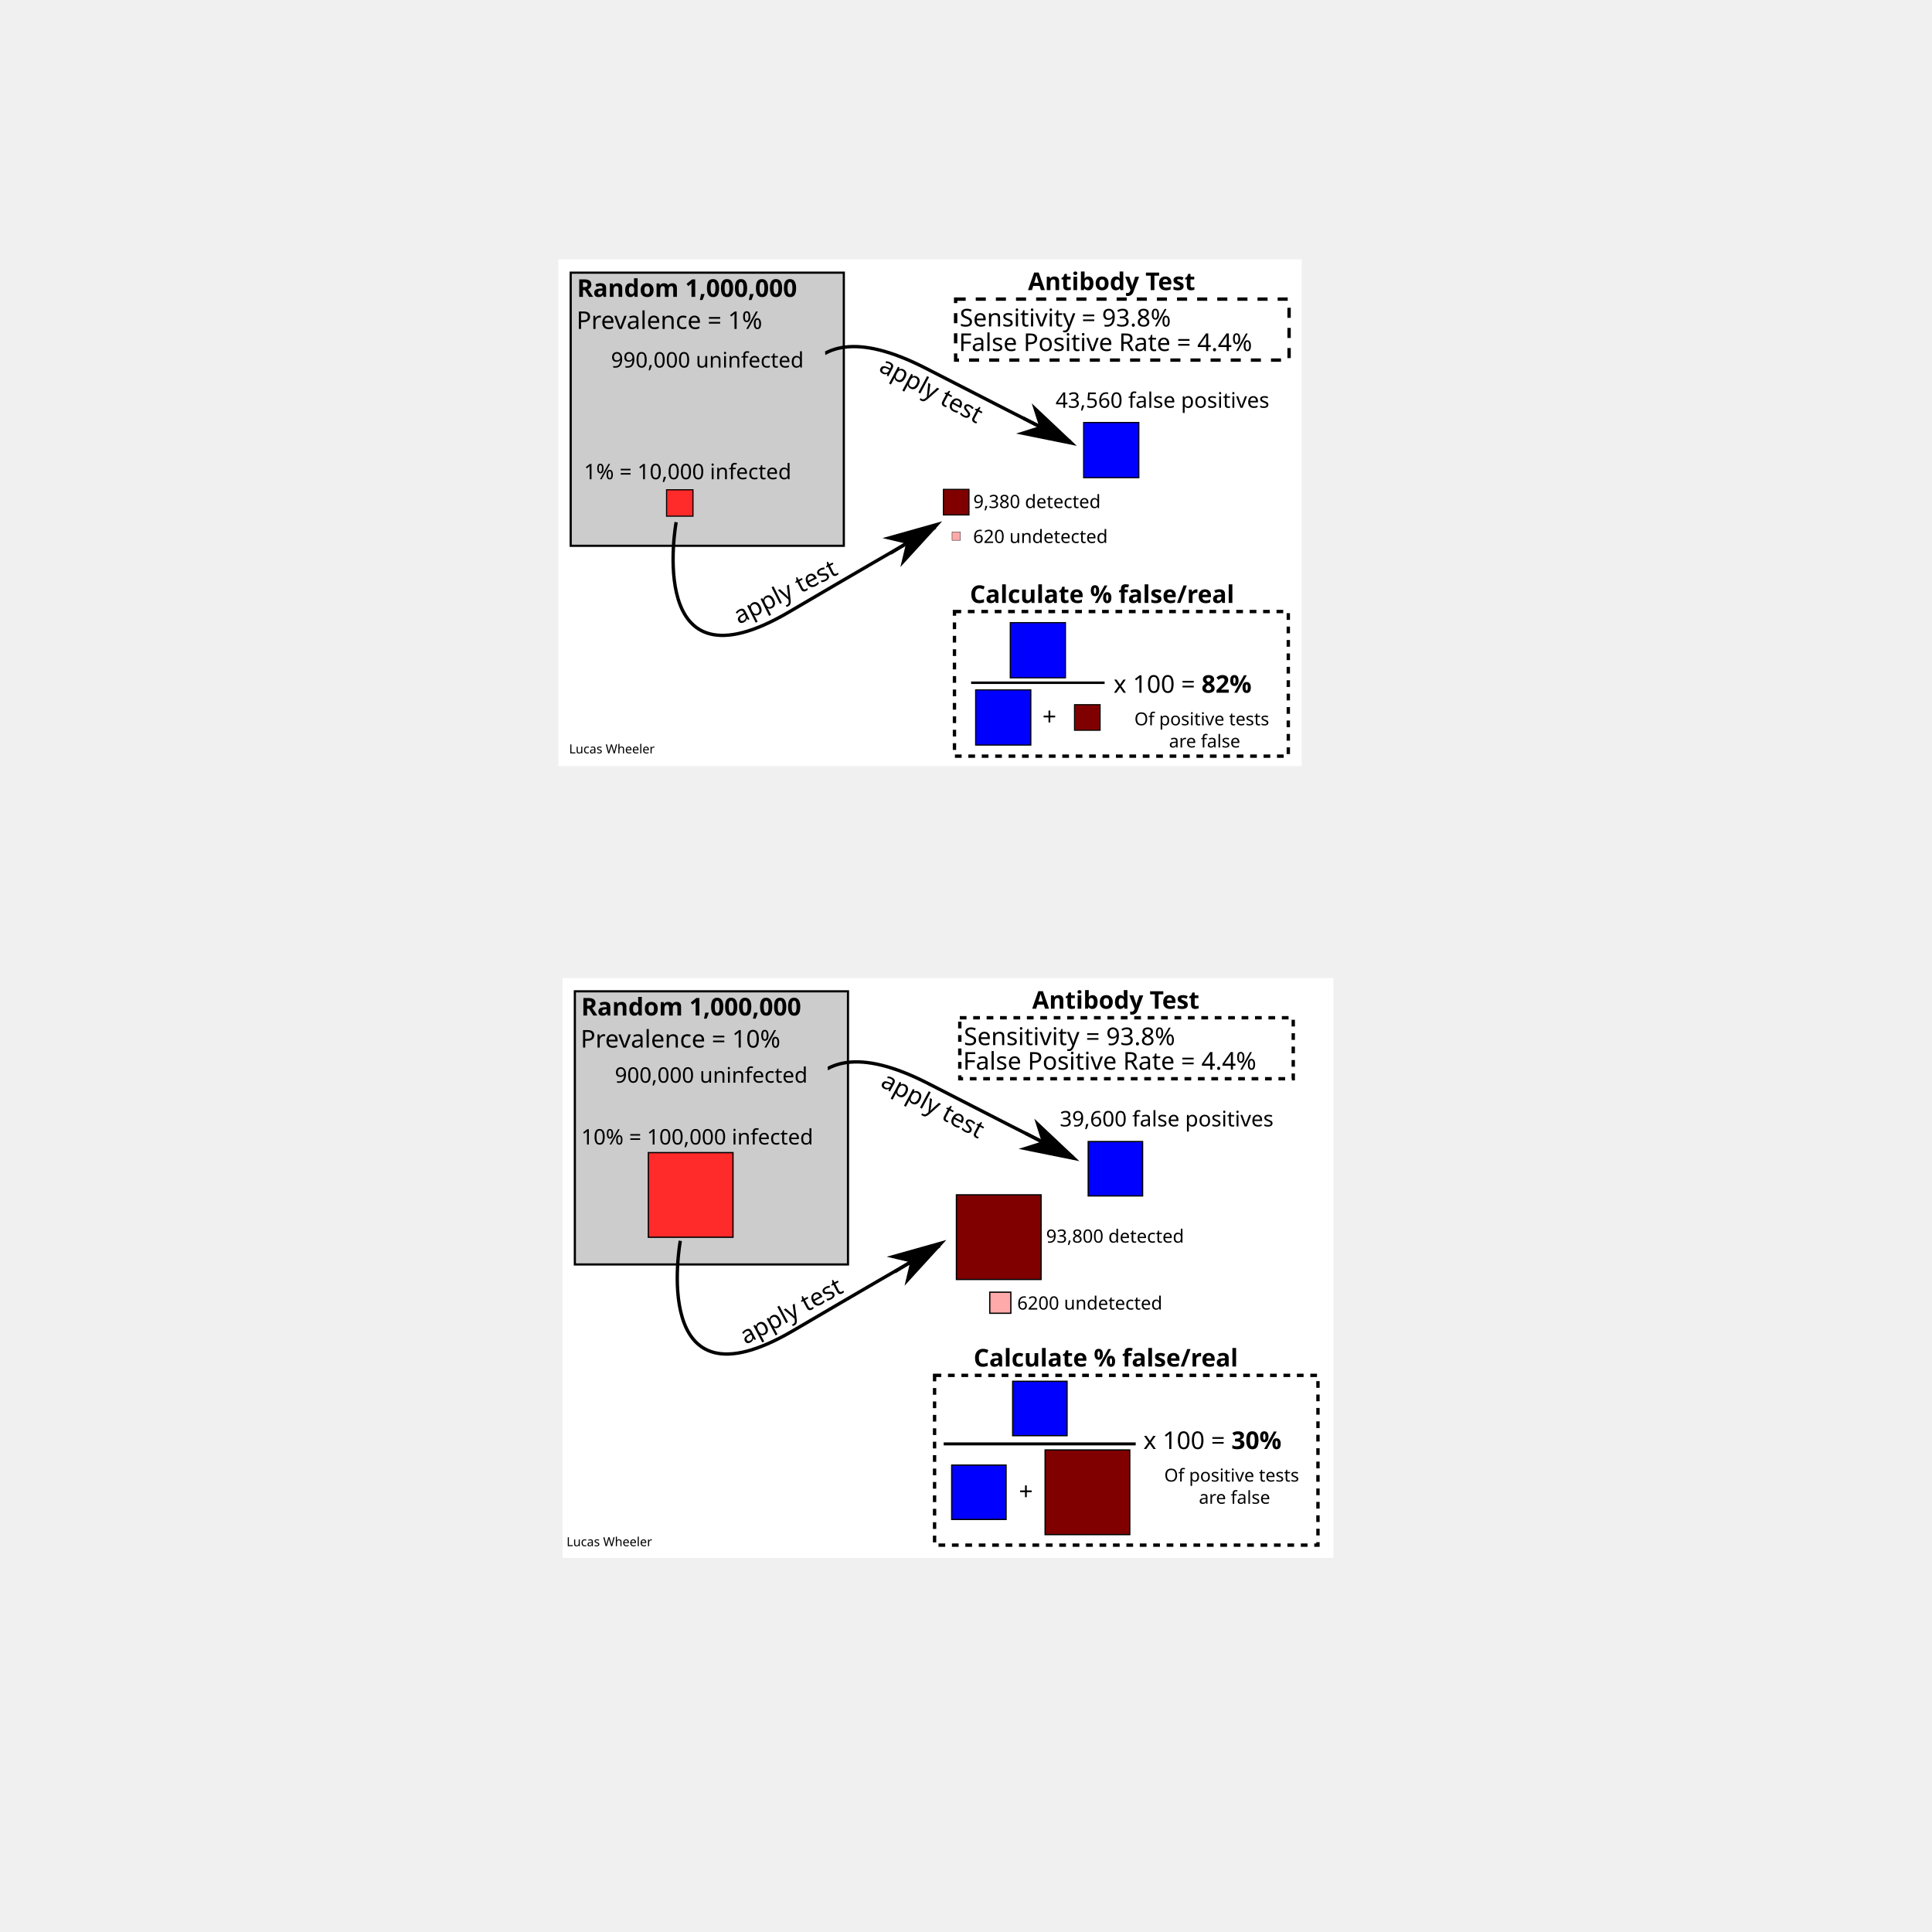
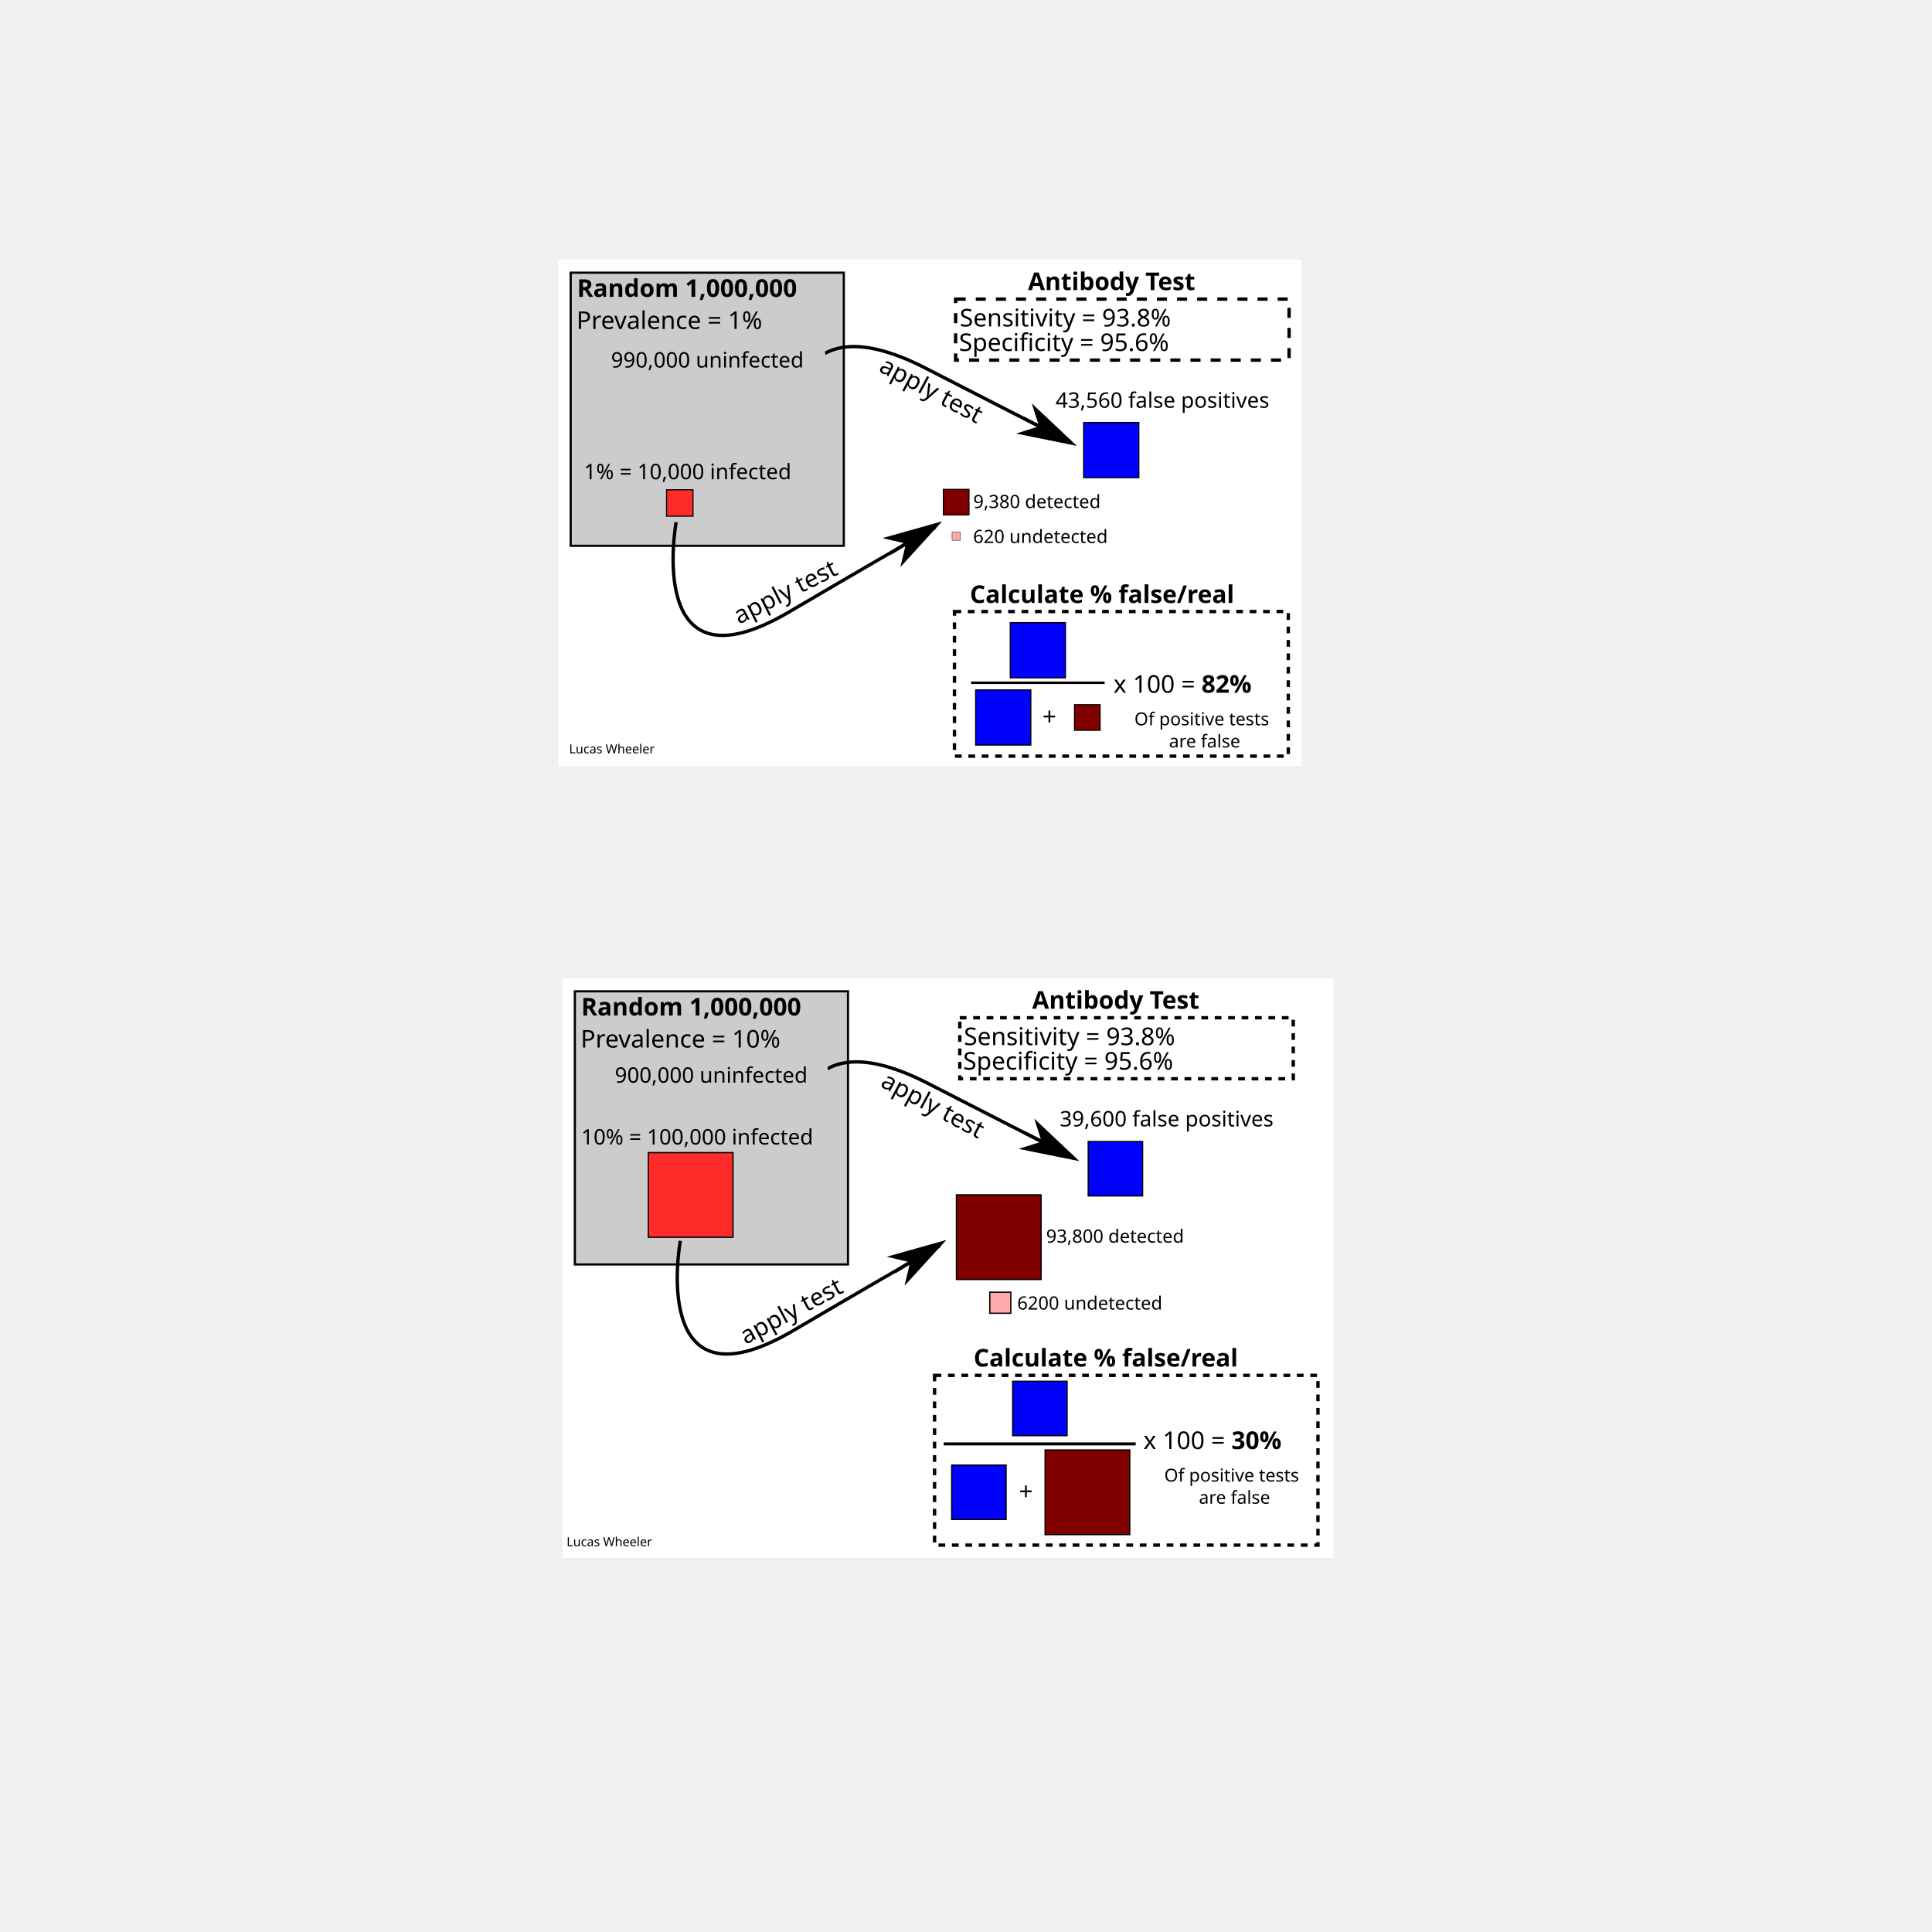
<svg xmlns="http://www.w3.org/2000/svg" width="30in" height="30in" viewBox="0 0 762 762" version="1.1" id="svg8">
  <defs id="defs2">
    <marker orient="auto" refY="0" refX="0" id="Arrow1Lend" style="overflow:visible">
      <path id="path963" d="M 0,0 5,-5 -12.5,0 5,5 Z" style="fill:#000000;fill-opacity:1;fill-rule:evenodd;stroke:#000000;stroke-width:1pt;stroke-opacity:1" transform="matrix(-0.8,0,0,-0.8,-10,0)" />
    </marker>
    <marker orient="auto" refY="0" refX="0" id="Arrow1Lend-6" style="overflow:visible">
      <path id="path963-0" d="M 0,0 5,-5 -12.5,0 5,5 Z" style="fill:#000000;fill-opacity:1;fill-rule:evenodd;stroke:#000000;stroke-width:1pt;stroke-opacity:1" transform="matrix(-0.8,0,0,-0.8,-10,0)" />
    </marker>
    <clipPath clipPathUnits="userSpaceOnUse" id="clipPath4045">
      <rect style="opacity:1;fill:#ffffff;fill-opacity:1;stroke:#000000;stroke-width:1.547;stroke-miterlimit:4;stroke-dasharray:none;stroke-dashoffset:0;stroke-opacity:1" id="rect4047" width="57.743" height="46.432" x="720.555" y="197.023" rx="0.055" />
    </clipPath>
    <marker orient="auto" refY="0" refX="0" id="Arrow1Lend-6-2" style="overflow:visible">
      <path id="path963-0-6" d="M 0,0 5,-5 -12.5,0 5,5 Z" style="fill:#000000;fill-opacity:1;fill-rule:evenodd;stroke:#000000;stroke-width:1pt;stroke-opacity:1" transform="matrix(-0.8,0,0,-0.8,-10,0)" />
    </marker>
    <clipPath clipPathUnits="userSpaceOnUse" id="clipPath4045-1">
      <rect style="opacity:1;fill:#ffffff;fill-opacity:1;stroke:#000000;stroke-width:1.547;stroke-miterlimit:4;stroke-dasharray:none;stroke-dashoffset:0;stroke-opacity:1" id="rect4047-0" width="57.743" height="46.432" x="720.555" y="197.023" rx="0.055" />
    </clipPath>
    <marker orient="auto" refY="0" refX="0" id="Arrow1Lend-6-4" style="overflow:visible">
      <path id="path963-0-9" d="M 0,0 5,-5 -12.5,0 5,5 Z" style="fill:#000000;fill-opacity:1;fill-rule:evenodd;stroke:#000000;stroke-width:1pt;stroke-opacity:1" transform="matrix(-0.8,0,0,-0.8,-10,0)" />
    </marker>
    <clipPath clipPathUnits="userSpaceOnUse" id="clipPath4045-0">
      <rect style="opacity:1;fill:#ffffff;fill-opacity:1;stroke:#000000;stroke-width:1.547;stroke-miterlimit:4;stroke-dasharray:none;stroke-dashoffset:0;stroke-opacity:1" id="rect4047-9" width="57.743" height="46.432" x="720.555" y="197.023" rx="0.055" />
    </clipPath>
    <marker orient="auto" refY="0" refX="0" id="Arrow1Lend-6-2-1" style="overflow:visible">
      <path id="path963-0-6-7" d="M 0,0 5,-5 -12.5,0 5,5 Z" style="fill:#000000;fill-opacity:1;fill-rule:evenodd;stroke:#000000;stroke-width:1pt;stroke-opacity:1" transform="matrix(-0.8,0,0,-0.8,-10,0)" />
    </marker>
    <clipPath clipPathUnits="userSpaceOnUse" id="clipPath4045-1-7">
      <rect style="opacity:1;fill:#ffffff;fill-opacity:1;stroke:#000000;stroke-width:1.547;stroke-miterlimit:4;stroke-dasharray:none;stroke-dashoffset:0;stroke-opacity:1" id="rect4047-0-1" width="57.743" height="46.432" x="720.555" y="197.023" rx="0.055" />
    </clipPath>
    <marker orient="auto" refY="0" refX="0" id="Arrow1Lend-6-41" style="overflow:visible">
      <path id="path963-0-8" d="M 0,0 5,-5 -12.5,0 5,5 Z" style="fill:#000000;fill-opacity:1;fill-rule:evenodd;stroke:#000000;stroke-width:1pt;stroke-opacity:1" transform="matrix(-0.8,0,0,-0.8,-10,0)" />
    </marker>
    <clipPath clipPathUnits="userSpaceOnUse" id="clipPath4045-5">
      <rect style="opacity:1;fill:#ffffff;fill-opacity:1;stroke:#000000;stroke-width:1.547;stroke-miterlimit:4;stroke-dasharray:none;stroke-dashoffset:0;stroke-opacity:1" id="rect4047-97" width="57.743" height="46.432" x="720.555" y="197.023" rx="0.055" />
    </clipPath>
    <clipPath clipPathUnits="userSpaceOnUse" id="clipPath7893">
      <rect style="opacity:1;fill:#ffffff;fill-opacity:1;stroke:#000000;stroke-width:1.547;stroke-miterlimit:4;stroke-dasharray:none;stroke-dashoffset:0;stroke-opacity:1" id="rect7895" width="133.793" height="126.512" x="460.884" y="391.03" rx="0.055" />
    </clipPath>
    <clipPath clipPathUnits="userSpaceOnUse" id="clipPath7893-8">
      <rect style="opacity:1;fill:#ffffff;fill-opacity:1;stroke:#000000;stroke-width:1.547;stroke-miterlimit:4;stroke-dasharray:none;stroke-dashoffset:0;stroke-opacity:1" id="rect7895-8" width="133.793" height="126.512" x="460.884" y="391.03" rx="0.055" />
    </clipPath>
    <marker orient="auto" refY="0" refX="0" id="Arrow1Lend-6-41-3" style="overflow:visible">
      <path id="path963-0-8-1" d="M 0,0 5,-5 -12.5,0 5,5 Z" style="fill:#000000;fill-opacity:1;fill-rule:evenodd;stroke:#000000;stroke-width:1pt;stroke-opacity:1" transform="matrix(-0.8,0,0,-0.8,-10,0)" />
    </marker>
    <clipPath clipPathUnits="userSpaceOnUse" id="clipPath4045-5-8">
      <rect style="opacity:1;fill:#ffffff;fill-opacity:1;stroke:#000000;stroke-width:1.547;stroke-miterlimit:4;stroke-dasharray:none;stroke-dashoffset:0;stroke-opacity:1" id="rect4047-97-9" width="57.743" height="46.432" x="720.555" y="197.023" rx="0.055" />
    </clipPath>
  </defs>
  <g id="layer1" transform="translate(0,465)">
    <g id="g2831" transform="matrix(0.855,0,0,0.855,14.14395,24.3616)">
      <g id="g2860">
        <g id="g2618" transform="translate(-39.47942,77.19548)" />
      </g>
      <g id="g3047" transform="translate(1.316826,0.6584132)">
        <g id="g7317" transform="translate(-10.42821,-312.8464)">
          <g id="g7170">
            <g id="g7255">
              <g transform="translate(-231.2311,61.03124)" id="g3609" />
              <g id="g7450">
                <g style="stroke-width:1.547;stroke-miterlimit:4;stroke-dasharray:none" id="g3598" transform="translate(-239.2379,68.17249)" />
                <g id="g853">
                  <g transform="translate(271.8274,-467.2289)" id="g715">
                    <g id="g1882">
                      <rect rx="0.107" y="326.723" x="-21.689" height="233.754" width="342.934" id="rect2984-1" style="opacity:1;fill:#ffffff;fill-opacity:1;stroke:none;stroke-width:1.882;stroke-miterlimit:4;stroke-dasharray:3.764, 3.764;stroke-dashoffset:0;stroke-opacity:1" />
                      <rect ry="0" rx="0.055" y="332.846" x="-16" height="125.997" width="125.997" id="rect10-3-3" style="opacity:1;fill:#cccccc;fill-opacity:1;stroke:#000000;stroke-width:1.003;stroke-miterlimit:4;stroke-dasharray:none;stroke-dashoffset:0;stroke-opacity:1" />
                      <text id="text875-2" y="395.167" x="207.688" style="font-style:normal;font-weight:normal;font-size:25.4px;line-height:125%;font-family:sans-serif;letter-spacing:0px;word-spacing:0px;fill:#000000;fill-opacity:1;stroke:none;stroke-width:0.265px;stroke-linecap:butt;stroke-linejoin:miter;stroke-opacity:1" xml:space="preserve">
                        <tspan style="font-size:9.878px;stroke-width:0.265px" y="395.167" x="207.688" id="tspan873-0">43,560 false positives</tspan>
                      </text>
                      <rect ry="0" rx="0.011" y="401.964" x="220.63" height="25.449" width="25.449" id="rect10-5-5" style="opacity:1;fill:#0000ff;fill-opacity:1;stroke:#000000;stroke-width:0.529;stroke-miterlimit:4;stroke-dasharray:none;stroke-dashoffset:0;stroke-opacity:1" />
                      <text id="text853-5-8" y="357.659" x="163.448" style="font-style:normal;font-weight:normal;font-size:25.4px;line-height:125%;font-family:sans-serif;letter-spacing:0px;word-spacing:0px;fill:#000000;fill-opacity:1;stroke:none;stroke-width:1.547;stroke-linecap:butt;stroke-linejoin:miter;stroke-miterlimit:4;stroke-dasharray:none;stroke-opacity:1" xml:space="preserve">
                        <tspan style="font-size:11.289px;stroke-width:1.547;stroke-miterlimit:4;stroke-dasharray:none" y="357.659" x="163.448" id="tspan851-3-6">Sensitivity = 93.8%</tspan>
                      </text>
                      <text id="text853-5-2-1-4" y="368.975" x="163.084" style="font-style:normal;font-weight:normal;font-size:25.4px;line-height:125%;font-family:sans-serif;letter-spacing:0px;word-spacing:0px;fill:#000000;fill-opacity:1;stroke:none;stroke-width:1.547;stroke-linecap:butt;stroke-linejoin:miter;stroke-miterlimit:4;stroke-dasharray:none;stroke-opacity:1" xml:space="preserve">
-                         <tspan style="font-weight:normal;font-size:11.289px;stroke-width:1.547;stroke-miterlimit:4;stroke-dasharray:none" y="368.975" x="163.084" id="tspan851-3-9-2-3">False Positive Rate = 4.4%</tspan>
+                         <tspan style="font-weight:normal;font-size:11.289px;stroke-width:1.547;stroke-miterlimit:4;stroke-dasharray:none" y="368.975" x="163.084" id="tspan851-3-9-2-3">Specificity = 95.6%</tspan>
                      </text>
                      <text id="text853-5-8-3" y="274.093" x="289.248" style="font-style:normal;font-weight:normal;font-size:25.4px;line-height:125%;font-family:sans-serif;letter-spacing:0px;word-spacing:0px;fill:#000000;fill-opacity:1;stroke:none;stroke-width:1.547;stroke-linecap:butt;stroke-linejoin:miter;stroke-miterlimit:4;stroke-dasharray:none;stroke-opacity:1" xml:space="preserve" transform="rotate(28.15109)">
                        <tspan style="font-size:11.289px;stroke-width:1.547;stroke-miterlimit:4;stroke-dasharray:none" y="274.093" x="289.248" id="tspan851-3-6-6">apply test</tspan>
                      </text>
                      <text id="text853-5-8-3-7" y="469.795" x="-168.166" style="font-style:normal;font-weight:normal;font-size:25.4px;line-height:125%;font-family:sans-serif;letter-spacing:0px;word-spacing:0px;fill:#000000;fill-opacity:1;stroke:none;stroke-width:1.547;stroke-linecap:butt;stroke-linejoin:miter;stroke-miterlimit:4;stroke-dasharray:none;stroke-opacity:1" xml:space="preserve" transform="rotate(-26.78897)">
                        <tspan style="font-size:11.289px;stroke-width:1.547;stroke-miterlimit:4;stroke-dasharray:none" y="469.795" x="-168.166" id="tspan851-3-6-6-5">apply test</tspan>
                      </text>
                      <rect ry="0" rx="0.08" y="345.039" x="161.573" height="28.138" width="153.823" id="rect2594-9-1" style="opacity:1;fill:none;fill-opacity:0.039;stroke:#000000;stroke-width:1.547;stroke-miterlimit:4;stroke-dasharray:4.642, 4.642;stroke-dashoffset:0;stroke-opacity:1" />
                      <text xml:space="preserve" style="font-style:normal;font-weight:normal;font-size:25.4px;line-height:125%;font-family:sans-serif;letter-spacing:0px;word-spacing:0px;fill:#000000;fill-opacity:1;stroke:none;stroke-width:0.265px;stroke-linecap:butt;stroke-linejoin:miter;stroke-opacity:1" x="194.955" y="340.879" id="text853-61-6">
                        <tspan x="194.955" y="340.879" style="font-weight:bold;font-size:11.289px;stroke-width:0.265px" id="tspan2362-0-6">Antibody Test</tspan>
                      </text>
                      <g transform="translate(-26.65225,-101.4139)" id="g3458">
                        <rect style="opacity:1;fill:#800000;fill-opacity:1;stroke:#000000;stroke-width:0.496;stroke-miterlimit:4;stroke-dasharray:none;stroke-dashoffset:0;stroke-opacity:1" id="rect10-1-5-5" width="11.805" height="11.805" x="182.581" y="534.213" rx="0.005" ry="0" />
                        <text xml:space="preserve" style="font-style:normal;font-weight:normal;font-size:25.4px;line-height:125%;font-family:sans-serif;letter-spacing:0px;word-spacing:0px;fill:#000000;fill-opacity:1;stroke:none;stroke-width:0.265px;stroke-linecap:butt;stroke-linejoin:miter;stroke-opacity:1" x="196.36" y="542.84" id="text853-6-2-4-0">
                          <tspan id="tspan851-7-7-7-4" x="196.36" y="542.84" style="font-size:8.467px;stroke-width:0.265px">9,380 detected</tspan>
                        </text>
                        <rect style="opacity:1;fill:#ffaaaa;fill-opacity:1;stroke:#000000;stroke-width:0.161;stroke-miterlimit:4;stroke-dasharray:none;stroke-dashoffset:0;stroke-opacity:1" id="rect10-1-0-6-8" width="3.827" height="3.827" x="186.571" y="553.888" rx="0.002" ry="0" />
                        <text xml:space="preserve" style="font-style:normal;font-weight:normal;font-size:25.4px;line-height:125%;font-family:sans-serif;letter-spacing:0px;word-spacing:0px;fill:#000000;fill-opacity:1;stroke:none;stroke-width:0.265px;stroke-linecap:butt;stroke-linejoin:miter;stroke-opacity:1" x="196.283" y="558.958" id="text853-6-2-9-5-7">
                          <tspan id="tspan851-7-7-3-6-1" x="196.283" y="558.958" style="font-size:8.467px;stroke-width:0.265px">620 undetected</tspan>
                        </text>
                      </g>
                      <g transform="translate(-8.006857,11.00943)" id="g7106">
                        <g id="g2850-9" transform="translate(148.1736,260.5811)">
                          <g id="g2731-3" transform="translate(0.6695404,0.9171375)">
                            <text xml:space="preserve" style="font-style:normal;font-weight:normal;font-size:25.4px;line-height:125%;font-family:sans-serif;letter-spacing:0px;word-spacing:0px;fill:#000000;fill-opacity:1;stroke:none;stroke-width:0.265px;stroke-linecap:butt;stroke-linejoin:miter;stroke-opacity:1" x="93.559" y="254.123" id="text875-2-92-7">
                              <tspan id="tspan873-6-28-4" x="93.559" y="254.123" style="font-size:11.289px;stroke-width:0.265px">x 100 = <tspan id="tspan2835-5" style="font-weight:bold">82%</tspan>
                              </tspan>
                            </text>
                            <g id="g2580-2" transform="translate(10.03592,6.386494)">
                              <rect ry="0" rx="0.011" y="215.393" x="35.907" height="25.449" width="25.449" id="rect10-5-1-5" style="opacity:1;fill:#0000ff;fill-opacity:1;stroke:#000000;stroke-width:0.529;stroke-miterlimit:4;stroke-dasharray:none;stroke-dashoffset:0;stroke-opacity:1" />
                              <path id="path2477-4" d="m 17.84,243.122 c 61.584,0 61.584,0 61.584,0" style="fill:none;fill-rule:evenodd;stroke:#000000;stroke-width:1.133;stroke-linecap:butt;stroke-linejoin:miter;stroke-miterlimit:4;stroke-dasharray:none;stroke-opacity:1" />
                              <g transform="translate(-1.550184)" id="g2501-7">
                                <rect style="opacity:1;fill:#0000ff;fill-opacity:1;stroke:#000000;stroke-width:0.529;stroke-miterlimit:4;stroke-dasharray:none;stroke-dashoffset:0;stroke-opacity:1" id="rect10-5-1-8-4" width="25.449" height="25.449" x="21.489" y="246.413" rx="0.011" ry="0" />
                                <rect style="opacity:1;fill:#800000;fill-opacity:1;stroke:#000000;stroke-width:0.496;stroke-miterlimit:4;stroke-dasharray:none;stroke-dashoffset:0;stroke-opacity:1" id="rect10-1-7-4" width="11.805" height="11.805" x="67.086" y="253.235" rx="0.005" ry="0" />
                                <text xml:space="preserve" style="font-style:normal;font-weight:normal;font-size:25.4px;line-height:125%;font-family:sans-serif;letter-spacing:0px;word-spacing:0px;fill:#000000;fill-opacity:1;stroke:none;stroke-width:0.265px;stroke-linecap:butt;stroke-linejoin:miter;stroke-opacity:1" x="52.291" y="262.676" id="text875-2-92-9-3">
                                  <tspan id="tspan873-6-28-7-0" x="52.291" y="262.676" style="font-size:11.289px;stroke-width:0.265px">+</tspan>
                                </text>
                              </g>
                            </g>
                          </g>
                          <rect ry="0" rx="0.08" y="217.575" x="20.869" height="66.712" width="153.999" id="rect2594-7" style="opacity:1;fill:none;fill-opacity:0.039;stroke:#000000;stroke-width:1.547;stroke-miterlimit:4;stroke-dasharray:3.095, 3.095;stroke-dashoffset:0;stroke-opacity:1" />
                        </g>
                        <g id="g2917-4" transform="translate(74.59091,326.9216)">
                          <text id="text853-5-1-9" y="203.711" x="177.435" style="font-style:normal;font-weight:normal;font-size:25.4px;line-height:125%;font-family:sans-serif;letter-spacing:0px;word-spacing:0px;fill:#000000;fill-opacity:1;stroke:none;stroke-width:0.265px;stroke-linecap:butt;stroke-linejoin:miter;stroke-opacity:1" xml:space="preserve">
                            <tspan style="font-size:8.252px;stroke-width:0.265px" y="203.711" x="177.435" id="tspan851-3-94-2">Of positive tests </tspan>
                            <tspan style="font-size:9.903px;stroke-width:0.265px" y="239.916" x="177.435" id="tspan2880-0" />
                          </text>
                          <text id="text853-5-1-7-6" y="159.724" x="193.418" style="font-style:normal;font-weight:normal;font-size:25.4px;line-height:125%;font-family:sans-serif;letter-spacing:0px;word-spacing:0px;fill:#000000;fill-opacity:1;stroke:none;stroke-width:0.265px;stroke-linecap:butt;stroke-linejoin:miter;stroke-opacity:1" xml:space="preserve">
                            <tspan style="font-size:9.903px;stroke-width:0.265px" y="182.197" x="193.418" id="tspan851-3-94-8-8" />
                            <tspan style="font-size:8.252px;stroke-width:0.265px" y="213.947" x="193.418" id="tspan2880-4-9">are false</tspan>
                          </text>
                        </g>
                        <text xml:space="preserve" style="font-style:normal;font-weight:normal;font-size:25.4px;line-height:125%;font-family:sans-serif;letter-spacing:0px;word-spacing:0px;fill:#000000;fill-opacity:1;stroke:none;stroke-width:0.265px;stroke-linecap:butt;stroke-linejoin:miter;stroke-opacity:1" x="176.159" y="474.196" id="text853-61-6-2">
                          <tspan x="176.159" y="474.196" style="font-weight:bold;font-size:11.289px;stroke-width:0.265px" id="tspan2362-0-6-7">Calculate % false/real</tspan>
                        </text>
                      </g>
                      <path id="path3507" d="m 32.652,447.944 c 0,0 -14.895,80.75 52.048,41.436 66.943,-39.314 67.93,-39.197 67.93,-39.197" style="fill:none;fill-rule:evenodd;stroke:#000000;stroke-width:1.547;stroke-linecap:butt;stroke-linejoin:miter;stroke-miterlimit:4;stroke-dasharray:none;stroke-opacity:1" />
                      <text id="text853-61" y="343.999" x="-13.075" style="font-style:normal;font-weight:normal;font-size:25.4px;line-height:125%;font-family:sans-serif;letter-spacing:0px;word-spacing:0px;fill:#000000;fill-opacity:1;stroke:none;stroke-width:0.265px;stroke-linecap:butt;stroke-linejoin:miter;stroke-opacity:1" xml:space="preserve">
                        <tspan id="tspan2362-0" style="font-weight:bold;font-size:11.289px;stroke-width:0.265px" y="343.999" x="-13.075">Random 1,000,000</tspan>
                      </text>
                      <text id="text853-6-6" y="428.13" x="-9.901" style="font-style:normal;font-weight:normal;font-size:25.4px;line-height:125%;font-family:sans-serif;letter-spacing:0px;word-spacing:0px;fill:#000000;fill-opacity:1;stroke:none;stroke-width:0.265px;stroke-linecap:butt;stroke-linejoin:miter;stroke-opacity:1" xml:space="preserve">
                        <tspan style="font-size:9.878px;stroke-width:0.265px" y="428.13" x="-9.901" id="tspan851-7-3">1% = 10,000 infected</tspan>
                      </text>
                      <text id="text853-5-2-8" y="358.802" x="-13.319" style="font-style:normal;font-weight:normal;font-size:25.4px;line-height:125%;font-family:sans-serif;letter-spacing:0px;word-spacing:0px;fill:#000000;fill-opacity:1;stroke:none;stroke-width:0.265px;stroke-linecap:butt;stroke-linejoin:miter;stroke-opacity:1" xml:space="preserve">
                        <tspan style="font-size:11.289px;stroke-width:0.265px" y="358.802" x="-13.319" id="tspan851-3-9-8">Prevalence = 1% </tspan>
                      </text>
                      <rect ry="0" rx="0.005" y="432.991" x="28.225" height="12.188" width="12.188" id="rect10-6" style="opacity:1;fill:#ff2a2a;fill-opacity:1;stroke:#000000;stroke-width:0.512;stroke-miterlimit:4;stroke-dasharray:none;stroke-dashoffset:0;stroke-opacity:1" />
                      <path style="fill:none;fill-rule:evenodd;stroke:#000000;stroke-width:1.547;stroke-linecap:butt;stroke-linejoin:miter;stroke-miterlimit:4;stroke-dasharray:none;stroke-opacity:1;marker-end:url(#Arrow1Lend-6-2)" d="m 676.504,219.644 h 69.053" id="path3638-6" clip-path="url(#clipPath4045-1)" transform="rotate(-31.66379,853.7817,1379.509)" />
                      <text id="text853-6-6-5" y="376.61" x="2.593" style="font-style:normal;font-weight:normal;font-size:25.4px;line-height:125%;font-family:sans-serif;letter-spacing:0px;word-spacing:0px;fill:#000000;fill-opacity:1;stroke:none;stroke-width:0.265px;stroke-linecap:butt;stroke-linejoin:miter;stroke-opacity:1" xml:space="preserve">
                        <tspan style="font-size:9.878px;stroke-width:0.265px" y="376.61" x="2.593" id="tspan851-7-3-9">990,000 uninfected</tspan>
                      </text>
                      <g clip-path="url(#clipPath7893)" transform="rotate(-5.033287,-232.991,4482.109)" id="g7865">
                        <path style="fill:none;fill-rule:evenodd;stroke:#000000;stroke-width:1.547;stroke-linecap:butt;stroke-linejoin:miter;stroke-miterlimit:4;stroke-dasharray:none;stroke-opacity:1" d="m 442.609,449.522 c 0,0 1.346,-62.832 63.976,-23.275 62.629,39.557 63.701,39.618 63.701,39.618" id="path3507-2-5" />
                        <path transform="rotate(32.40918,233.4464,41.35205)" clip-path="url(#clipPath4045-5)" id="path3638-3" d="m 676.504,219.644 h 69.053" style="fill:none;fill-rule:evenodd;stroke:#000000;stroke-width:1.547;stroke-linecap:butt;stroke-linejoin:miter;stroke-miterlimit:4;stroke-dasharray:none;stroke-opacity:1;marker-end:url(#Arrow1Lend-6-41)" />
                      </g>
                      <text id="text853-5-2-8-3" y="554.591" x="-16.744" style="font-style:normal;font-weight:normal;font-size:25.4px;line-height:125%;font-family:sans-serif;letter-spacing:0px;word-spacing:0px;fill:#000000;fill-opacity:1;stroke:none;stroke-width:0.265px;stroke-linecap:butt;stroke-linejoin:miter;stroke-opacity:1" xml:space="preserve">
                        <tspan style="font-size:5.776px;stroke-width:0.265px" y="554.591" x="-16.744" id="tspan851-3-9-8-67">Lucas Wheeler</tspan>
                      </text>
                    </g>
                  </g>
                </g>
                <g id="g926">
                  <g transform="translate(270.0691,-436.0491)" id="g787">
                    <g id="g1718">
                      <g transform="translate(-7.738845,-3.316648)" id="g1585">
                        <g transform="translate(-184.6267,21.00544)" id="g8853">
                          <g id="g8500" transform="translate(195.8846,-31.85358)">
                            <g id="g7528-1" transform="translate(-7.84619,282.9547)" />
                            <g id="g8671">
                              <g id="g8729">
                                <g id="g8911">
                                  <rect style="opacity:1;fill:#ffffff;fill-opacity:1;stroke:none;stroke-width:2.05;stroke-miterlimit:4;stroke-dasharray:4.101, 4.101;stroke-dashoffset:0;stroke-opacity:1" id="rect2984-1-5" width="355.594" height="267.512" x="-21.528" y="641.219" rx="0.111" />
                                  <rect style="opacity:1;fill:#cccccc;fill-opacity:1;stroke:#000000;stroke-width:1.003;stroke-miterlimit:4;stroke-dasharray:none;stroke-dashoffset:0;stroke-opacity:1" id="rect10-3-3-9" width="125.997" height="125.997" x="-15.839" y="647.341" rx="0.055" ry="0" />
                                  <text xml:space="preserve" style="font-style:normal;font-weight:normal;font-size:25.4px;line-height:125%;font-family:sans-serif;letter-spacing:0px;word-spacing:0px;fill:#000000;fill-opacity:1;stroke:none;stroke-width:0.265px;stroke-linecap:butt;stroke-linejoin:miter;stroke-opacity:1" x="207.848" y="709.662" id="text875-2-7">
                                    <tspan id="tspan873-0-7" x="207.848" y="709.662" style="font-size:9.878px;stroke-width:0.265px">39,600 false positives</tspan>
                                  </text>
                                  <rect style="opacity:1;fill:#0000ff;fill-opacity:1;stroke:#000000;stroke-width:0.585;stroke-miterlimit:4;stroke-dasharray:none;stroke-dashoffset:0;stroke-opacity:1" id="rect10-5-5-6" width="25.081" height="25.081" x="220.974" y="716.643" rx="0.011" ry="0" />
                                  <g id="g3598-7" transform="translate(-239.0772,382.6677)">
                                    <g id="g3590-3" transform="translate(0.1866145,0.333893)">
                                      <text id="text853-5-8-6" y="289.153" x="402.499" style="font-style:normal;font-weight:normal;font-size:25.4px;line-height:125%;font-family:sans-serif;letter-spacing:0px;word-spacing:0px;fill:#000000;fill-opacity:1;stroke:none;stroke-width:0.265px;stroke-linecap:butt;stroke-linejoin:miter;stroke-opacity:1" xml:space="preserve">
                                        <tspan style="font-size:11.289px;stroke-width:0.265px" y="289.153" x="402.499" id="tspan851-3-6-5">Sensitivity = 93.8%</tspan>
                                      </text>
                                      <text id="text853-5-2-1-4-6" y="300.469" x="402.135" style="font-style:normal;font-weight:normal;font-size:25.4px;line-height:125%;font-family:sans-serif;letter-spacing:0px;word-spacing:0px;fill:#000000;fill-opacity:1;stroke:none;stroke-width:0.265px;stroke-linecap:butt;stroke-linejoin:miter;stroke-opacity:1" xml:space="preserve">
-                                         <tspan style="font-weight:normal;font-size:11.289px;stroke-width:0.265px" y="300.469" x="402.135" id="tspan851-3-9-2-3-3">False Positive Rate = 4.4%</tspan>
+                                         <tspan style="font-weight:normal;font-size:11.289px;stroke-width:0.265px" y="300.469" x="402.135" id="tspan851-3-9-2-3-3">Specificity = 95.6%</tspan>
                                      </text>
                                    </g>
                                    <rect style="opacity:1;fill:none;fill-opacity:0.039;stroke:#000000;stroke-width:1.547;stroke-miterlimit:4;stroke-dasharray:3.095, 3.095;stroke-dashoffset:0;stroke-opacity:1" id="rect2594-9-1-9" width="153.823" height="28.138" x="400.811" y="276.867" rx="0.08" ry="0" />
                                  </g>
                                  <text id="text853-61-6-4" y="655.374" x="195.116" style="font-style:normal;font-weight:normal;font-size:25.4px;line-height:125%;font-family:sans-serif;letter-spacing:0px;word-spacing:0px;fill:#000000;fill-opacity:1;stroke:none;stroke-width:0.265px;stroke-linecap:butt;stroke-linejoin:miter;stroke-opacity:1" xml:space="preserve">
                                    <tspan id="tspan2362-0-6-8" style="font-weight:bold;font-size:11.289px;stroke-width:0.265px" y="655.374" x="195.116">Antibody Test</tspan>
                                  </text>
                                  <g id="g3458-1" transform="translate(214.5182,224.8738)">
                                    <text id="text853-6-2-4-0-9" y="538.418" x="-12.957" style="font-style:normal;font-weight:normal;font-size:25.4px;line-height:125%;font-family:sans-serif;letter-spacing:0px;word-spacing:0px;fill:#000000;fill-opacity:1;stroke:none;stroke-width:0.265px;stroke-linecap:butt;stroke-linejoin:miter;stroke-opacity:1" xml:space="preserve">
                                      <tspan style="font-size:8.467px;stroke-width:0.265px" y="538.418" x="-12.957" id="tspan851-7-7-7-4-3">93,800 detected</tspan>
                                    </text>
                                    <rect ry="0" rx="0.004" y="561.26" x="-38.96" height="9.72" width="9.72" id="rect10-1-0-6-8-9" style="opacity:1;fill:#ffaaaa;fill-opacity:1;stroke:#000000;stroke-width:0.585;stroke-miterlimit:4;stroke-dasharray:none;stroke-dashoffset:0;stroke-opacity:1" />
                                    <text id="text853-6-2-9-5-7-0" y="569.277" x="-26.301" style="font-style:normal;font-weight:normal;font-size:25.4px;line-height:125%;font-family:sans-serif;letter-spacing:0px;word-spacing:0px;fill:#000000;fill-opacity:1;stroke:none;stroke-width:0.265px;stroke-linecap:butt;stroke-linejoin:miter;stroke-opacity:1" xml:space="preserve">
                                      <tspan style="font-size:8.467px;stroke-width:0.265px" y="569.277" x="-26.301" id="tspan851-7-7-3-6-1-8">6200 undetected</tspan>
                                    </text>
                                  </g>
                                  <path style="fill:none;fill-rule:evenodd;stroke:#000000;stroke-width:1.547;stroke-linecap:butt;stroke-linejoin:miter;stroke-miterlimit:4;stroke-dasharray:none;stroke-opacity:1" d="m 32.813,762.439 c 0,0 -14.895,80.75 52.048,41.436 C 151.804,764.561 152.791,764.678 152.791,764.678" id="path3507-7" />
                                  <text xml:space="preserve" style="font-style:normal;font-weight:normal;font-size:25.4px;line-height:125%;font-family:sans-serif;letter-spacing:0px;word-spacing:0px;fill:#000000;fill-opacity:1;stroke:none;stroke-width:0.265px;stroke-linecap:butt;stroke-linejoin:miter;stroke-opacity:1" x="-12.914" y="658.494" id="text853-61-63">
                                    <tspan x="-12.914" y="658.494" style="font-weight:bold;font-size:11.289px;stroke-width:0.265px" id="tspan2362-0-1">Random 1,000,000</tspan>
                                  </text>
                                  <text xml:space="preserve" style="font-style:normal;font-weight:normal;font-size:25.4px;line-height:125%;font-family:sans-serif;letter-spacing:0px;word-spacing:0px;fill:#000000;fill-opacity:1;stroke:none;stroke-width:0.265px;stroke-linecap:butt;stroke-linejoin:miter;stroke-opacity:1" x="-12.888" y="718.003" id="text853-6-6-7">
                                    <tspan id="tspan851-7-3-5" x="-12.888" y="718.003" style="font-size:9.878px;stroke-width:0.265px">10% = 100,000 infected</tspan>
                                  </text>
                                  <text xml:space="preserve" style="font-style:normal;font-weight:normal;font-size:25.4px;line-height:125%;font-family:sans-serif;letter-spacing:0px;word-spacing:0px;fill:#000000;fill-opacity:1;stroke:none;stroke-width:0.265px;stroke-linecap:butt;stroke-linejoin:miter;stroke-opacity:1" x="-13.159" y="673.298" id="text853-5-2-8-9">
                                    <tspan id="tspan851-3-9-8-6" x="-13.159" y="673.298" style="font-size:11.289px;stroke-width:0.265px">Prevalence = 10% </tspan>
                                  </text>
                                  <rect style="opacity:1;fill:#ff2a2a;fill-opacity:1;stroke:#000000;stroke-width:0.585;stroke-miterlimit:4;stroke-dasharray:none;stroke-dashoffset:0;stroke-opacity:1" id="rect10-6-2" width="39.05" height="39.05" x="18.058" y="721.747" rx="0.017" ry="0" />
                                  <path transform="rotate(-31.66379,1408.385,1536.473)" clip-path="url(#clipPath4045-1-7)" id="path3638-6-8" d="m 676.504,219.644 h 69.053" style="fill:none;fill-rule:evenodd;stroke:#000000;stroke-width:1.547;stroke-linecap:butt;stroke-linejoin:miter;stroke-miterlimit:4;stroke-dasharray:none;stroke-opacity:1;marker-end:url(#Arrow1Lend-6-2-1)" />
                                  <text xml:space="preserve" style="font-style:normal;font-weight:normal;font-size:25.4px;line-height:125%;font-family:sans-serif;letter-spacing:0px;word-spacing:0px;fill:#000000;fill-opacity:1;stroke:none;stroke-width:0.265px;stroke-linecap:butt;stroke-linejoin:miter;stroke-opacity:1" x="2.615" y="689.493" id="text853-6-6-5-5">
                                    <tspan id="tspan851-7-3-9-7" x="2.615" y="689.493" style="font-size:9.878px;stroke-width:0.265px">900,000 uninfected</tspan>
                                  </text>
                                  <rect style="opacity:1;fill:#800000;fill-opacity:1;stroke:#000000;stroke-width:0.585;stroke-miterlimit:4;stroke-dasharray:none;stroke-dashoffset:0;stroke-opacity:1" id="rect10-6-2-3" width="39.05" height="39.05" x="160.176" y="741.218" rx="0.017" ry="0" />
                                  <g id="g8439" transform="translate(-25.37471,315.4473)">
                                    <g transform="translate(151.1217,290.2454)" id="g2850-9-5">
                                      <text xml:space="preserve" style="font-style:normal;font-weight:normal;font-size:25.4px;line-height:125%;font-family:sans-serif;letter-spacing:0px;word-spacing:0px;fill:#000000;fill-opacity:1;stroke:none;stroke-width:0.265px;stroke-linecap:butt;stroke-linejoin:miter;stroke-opacity:1" x="120.673" y="252.79" id="text875-2-92-7-9">
                                        <tspan id="tspan873-6-28-4-6" x="120.673" y="252.79" style="font-size:11.289px;stroke-width:0.265px">x 100 = <tspan id="tspan7773" style="font-weight:bold">30%</tspan>
                                        </tspan>
                                      </text>
                                      <path style="fill:none;fill-rule:evenodd;stroke:#000000;stroke-width:1.359;stroke-linecap:butt;stroke-linejoin:miter;stroke-miterlimit:4;stroke-dasharray:none;stroke-opacity:1" d="m 28.545,250.426 c 88.591,0 88.591,0 88.591,0" id="path2477-4-6" />
                                      <text xml:space="preserve" style="font-style:normal;font-weight:normal;font-size:25.4px;line-height:125%;font-family:sans-serif;letter-spacing:0px;word-spacing:0px;fill:#000000;fill-opacity:1;stroke:none;stroke-width:0.265px;stroke-linecap:butt;stroke-linejoin:miter;stroke-opacity:1" x="63.262" y="276.281" id="text875-2-92-9-3-9">
                                        <tspan id="tspan873-6-28-7-0-8" x="63.262" y="276.281" style="font-size:11.289px;stroke-width:0.265px">+</tspan>
                                      </text>
                                      <rect style="opacity:1;fill:none;fill-opacity:0.039;stroke:#000000;stroke-width:1.547;stroke-miterlimit:4;stroke-dasharray:3.095, 3.095;stroke-dashoffset:0;stroke-opacity:1" id="rect2594-7-4" width="176.854" height="78.314" x="24.352" y="218.807" rx="0.092" ry="0" />
                                    </g>
                                    <text id="text853-5-1-9-1" y="558.047" x="281.419" style="font-style:normal;font-weight:normal;font-size:25.4px;line-height:125%;font-family:sans-serif;letter-spacing:0px;word-spacing:0px;fill:#000000;fill-opacity:1;stroke:none;stroke-width:0.265px;stroke-linecap:butt;stroke-linejoin:miter;stroke-opacity:1" xml:space="preserve">
                                      <tspan style="font-size:8.252px;stroke-width:0.265px" y="558.047" x="281.419" id="tspan851-3-94-2-0">Of positive tests </tspan>
                                      <tspan style="font-size:9.903px;stroke-width:0.265px" y="594.251" x="281.419" id="tspan2880-0-3" />
                                    </text>
                                    <text id="text853-5-1-7-6-0" y="514.059" x="297.401" style="font-style:normal;font-weight:normal;font-size:25.4px;line-height:125%;font-family:sans-serif;letter-spacing:0px;word-spacing:0px;fill:#000000;fill-opacity:1;stroke:none;stroke-width:0.265px;stroke-linecap:butt;stroke-linejoin:miter;stroke-opacity:1" xml:space="preserve">
                                      <tspan style="font-size:9.903px;stroke-width:0.265px" y="536.532" x="297.401" id="tspan851-3-94-8-8-4" />
                                      <tspan style="font-size:8.252px;stroke-width:0.265px" y="568.282" x="297.401" id="tspan2880-4-9-4">are false</tspan>
                                    </text>
                                    <text id="text853-61-6-2-4" y="504.986" x="193.477" style="font-style:normal;font-weight:normal;font-size:25.4px;line-height:125%;font-family:sans-serif;letter-spacing:0px;word-spacing:0px;fill:#000000;fill-opacity:1;stroke:none;stroke-width:0.265px;stroke-linecap:butt;stroke-linejoin:miter;stroke-opacity:1" xml:space="preserve">
                                      <tspan id="tspan2362-0-6-7-4" style="font-weight:bold;font-size:11.289px;stroke-width:0.265px" y="504.986" x="193.477">Calculate % false/real</tspan>
                                    </text>
                                    <rect ry="0" rx="0.011" y="511.789" x="211.506" height="25.081" width="25.081" id="rect10-5-5-6-3" style="opacity:1;fill:#0000ff;fill-opacity:1;stroke:#000000;stroke-width:0.585;stroke-miterlimit:4;stroke-dasharray:none;stroke-dashoffset:0;stroke-opacity:1" />
                                    <rect ry="0" rx="0.011" y="550.447" x="183.374" height="25.081" width="25.081" id="rect10-5-5-6-8" style="opacity:1;fill:#0000ff;fill-opacity:1;stroke:#000000;stroke-width:0.585;stroke-miterlimit:4;stroke-dasharray:none;stroke-dashoffset:0;stroke-opacity:1" />
                                    <rect ry="0" rx="0.017" y="543.462" x="226.465" height="39.05" width="39.05" id="rect10-6-2-3-6" style="opacity:1;fill:#800000;fill-opacity:1;stroke:#000000;stroke-width:0.585;stroke-miterlimit:4;stroke-dasharray:none;stroke-dashoffset:0;stroke-opacity:1" />
                                  </g>
                                  <g clip-path="url(#clipPath7893-8)" transform="rotate(-5.033287,3326.9,4645.212)" id="g7865-6">
                                    <g id="g8224">
                                      <path id="path3507-2-5-4" d="m 442.609,449.522 c 0,0 1.346,-62.832 63.976,-23.275 62.629,39.557 63.701,39.618 63.701,39.618" style="fill:none;fill-rule:evenodd;stroke:#000000;stroke-width:1.547;stroke-linecap:butt;stroke-linejoin:miter;stroke-miterlimit:4;stroke-dasharray:none;stroke-opacity:1" />
                                      <path style="fill:none;fill-rule:evenodd;stroke:#000000;stroke-width:1.547;stroke-linecap:butt;stroke-linejoin:miter;stroke-miterlimit:4;stroke-dasharray:none;stroke-opacity:1;marker-end:url(#Arrow1Lend-6-41-3)" d="m 676.504,219.644 h 69.053" id="path3638-3-3" clip-path="url(#clipPath4045-5-8)" transform="rotate(32.40918,233.4464,41.35205)" />
                                    </g>
                                  </g>
                                </g>
                              </g>
                            </g>
                          </g>
                        </g>
                        <text xml:space="preserve" style="font-style:normal;font-weight:normal;font-size:25.4px;line-height:125%;font-family:sans-serif;letter-spacing:0px;word-spacing:0px;fill:#000000;fill-opacity:1;stroke:none;stroke-width:0.265px;stroke-linecap:butt;stroke-linejoin:miter;stroke-opacity:1" x="-8.41" y="892.449" id="text853-5-2-8-3-5">
                          <tspan id="tspan851-3-9-8-67-3" x="-8.41" y="892.449" style="font-size:5.776px;stroke-width:0.265px">Lucas Wheeler</tspan>
                        </text>
                      </g>
                    </g>
                    <text transform="rotate(28.15109)" xml:space="preserve" style="font-style:normal;font-weight:normal;font-size:25.4px;line-height:125%;font-family:sans-serif;letter-spacing:0px;word-spacing:0px;fill:#000000;fill-opacity:1;stroke:none;stroke-width:1.547;stroke-linecap:butt;stroke-linejoin:miter;stroke-miterlimit:4;stroke-dasharray:none;stroke-opacity:1" x="432.395" y="536.279" id="text853-5-8-3-2-9">
                      <tspan id="tspan851-3-6-6-9-3" x="432.395" y="536.279" style="font-size:11.289px;stroke-width:1.547;stroke-miterlimit:4;stroke-dasharray:none">apply test</tspan>
                    </text>
                    <text transform="rotate(-28.10341)" xml:space="preserve" style="font-style:normal;font-weight:normal;font-size:25.4px;line-height:125%;font-family:sans-serif;letter-spacing:0px;word-spacing:0px;fill:#000000;fill-opacity:1;stroke:none;stroke-width:1.547;stroke-linecap:butt;stroke-linejoin:miter;stroke-miterlimit:4;stroke-dasharray:none;stroke-opacity:1" x="-316.45" y="733.645" id="text853-5-8-3-2-9-6">
                      <tspan id="tspan851-3-6-6-9-3-0" x="-316.45" y="733.645" style="font-size:11.289px;stroke-width:1.547;stroke-miterlimit:4;stroke-dasharray:none">apply test</tspan>
                    </text>
                  </g>
                </g>
              </g>
            </g>
          </g>
        </g>
      </g>
    </g>
  </g>
</svg>
